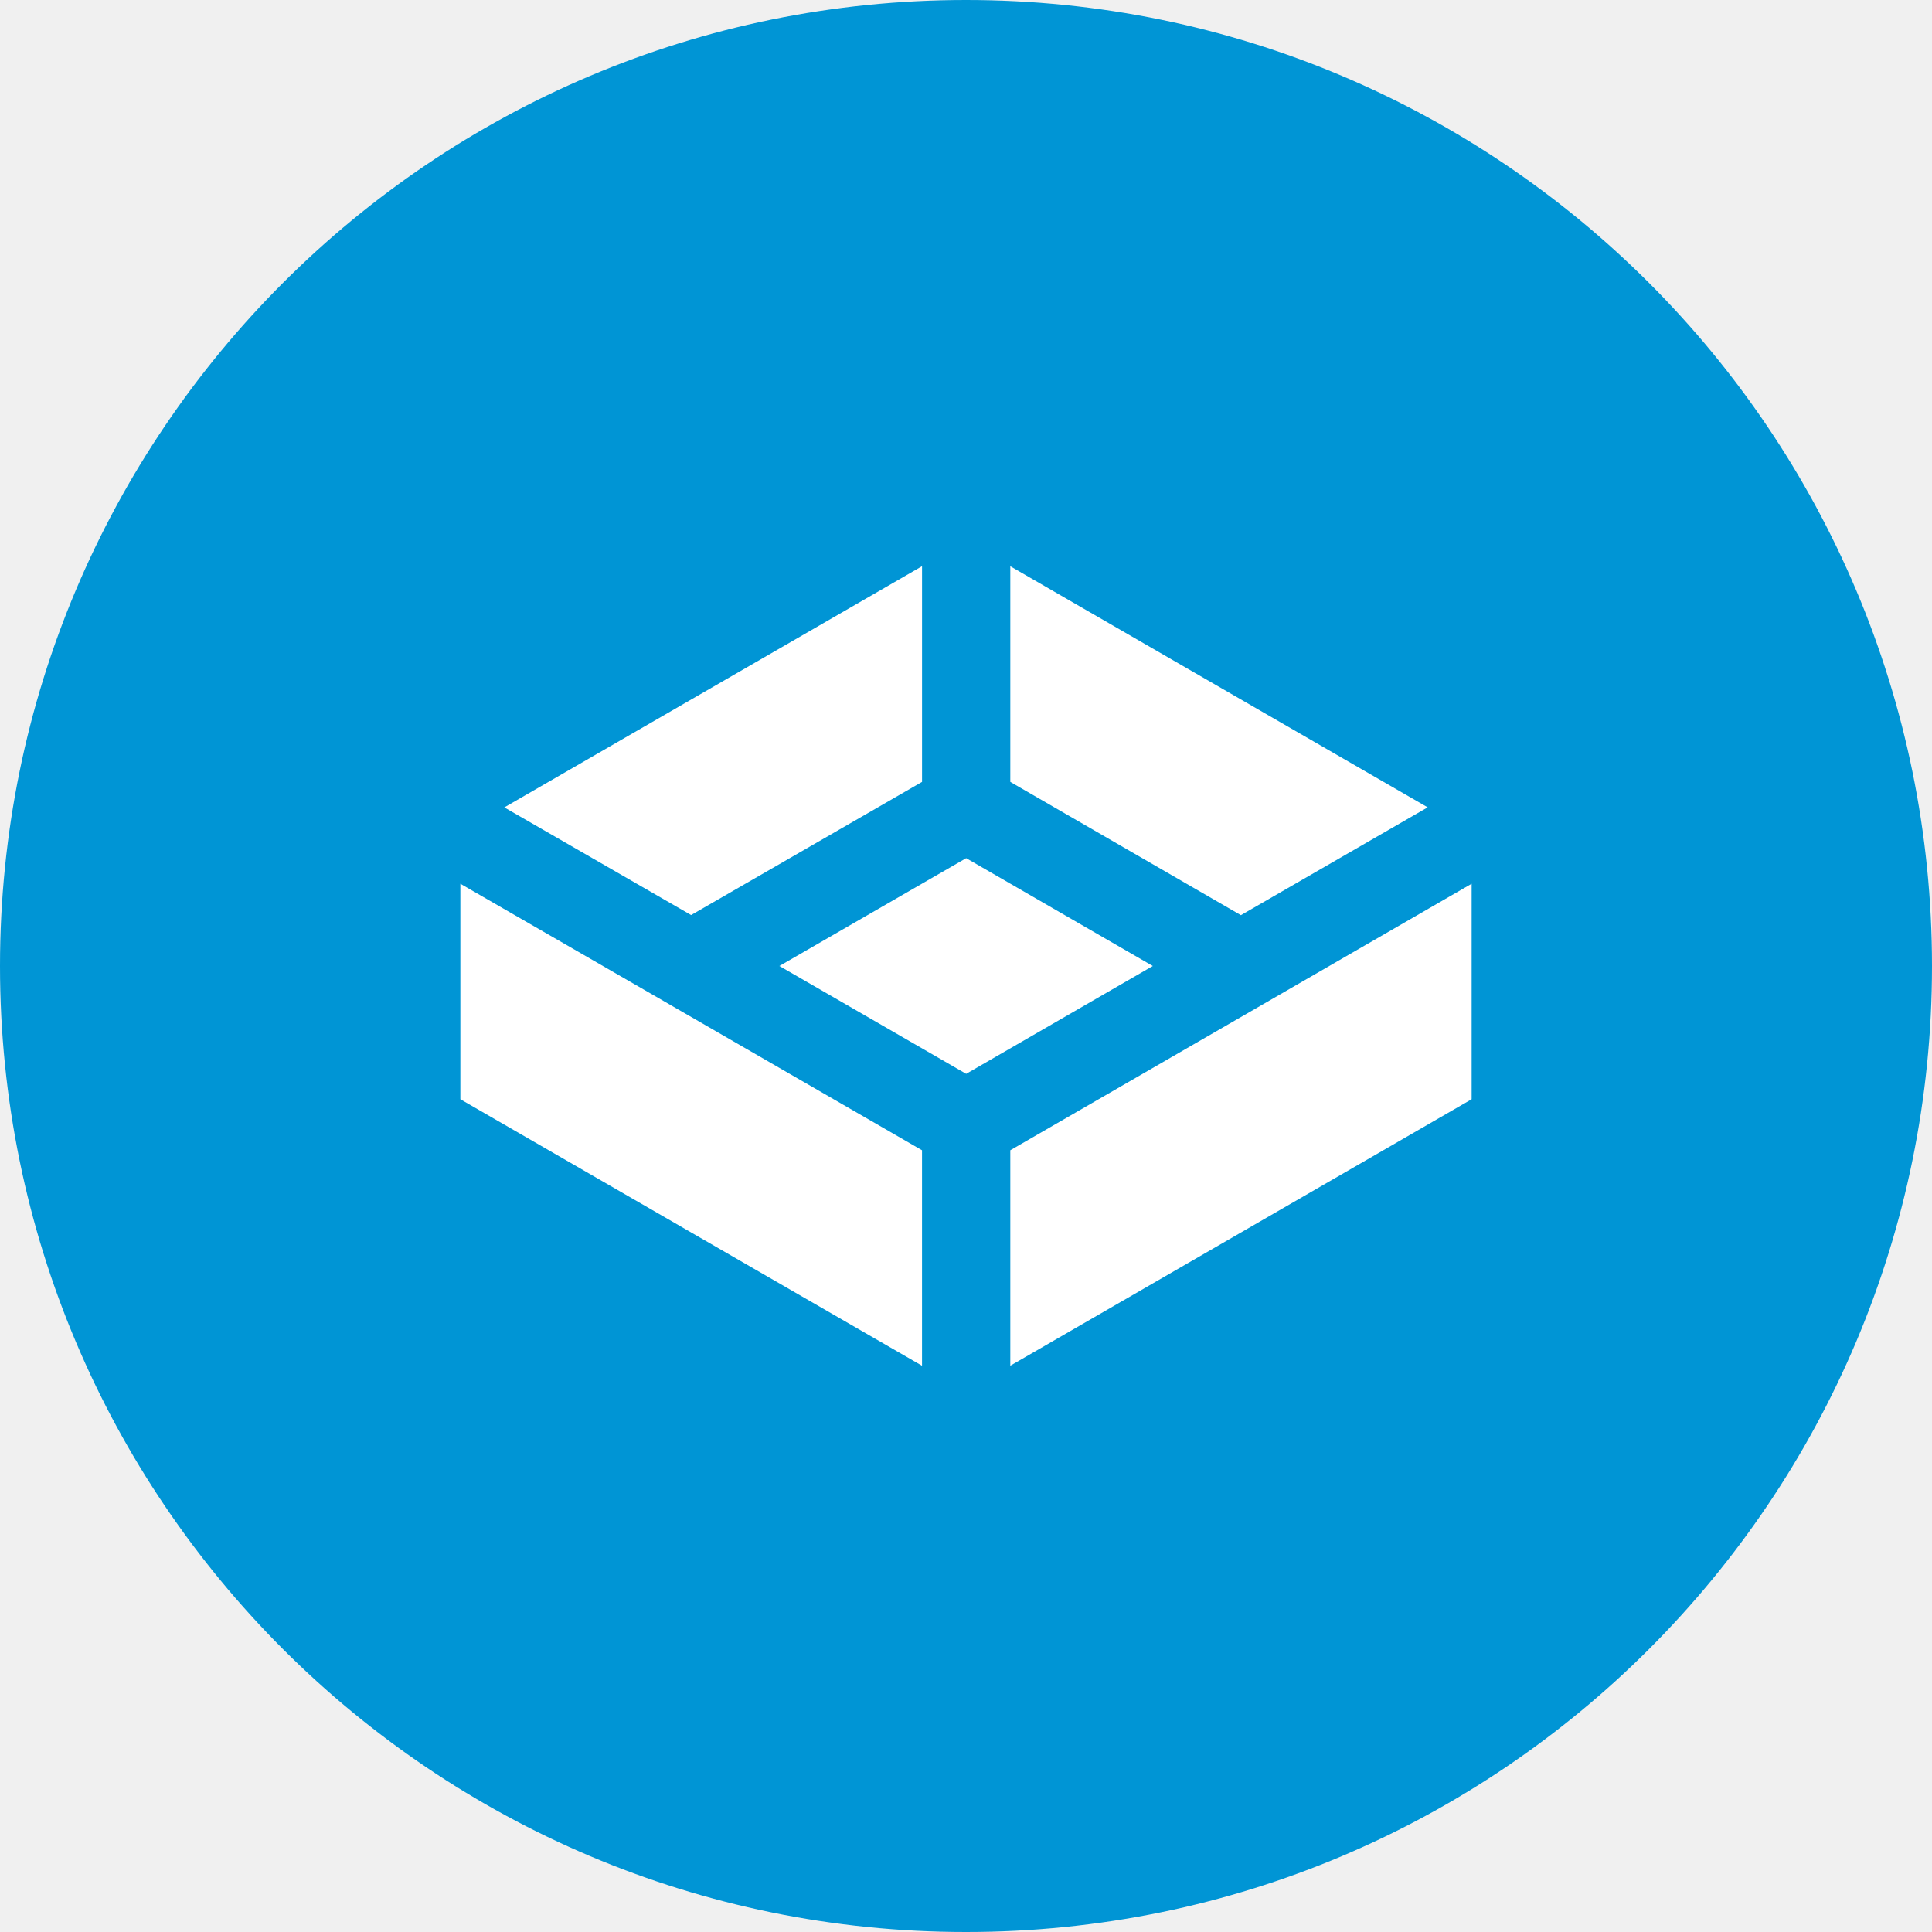
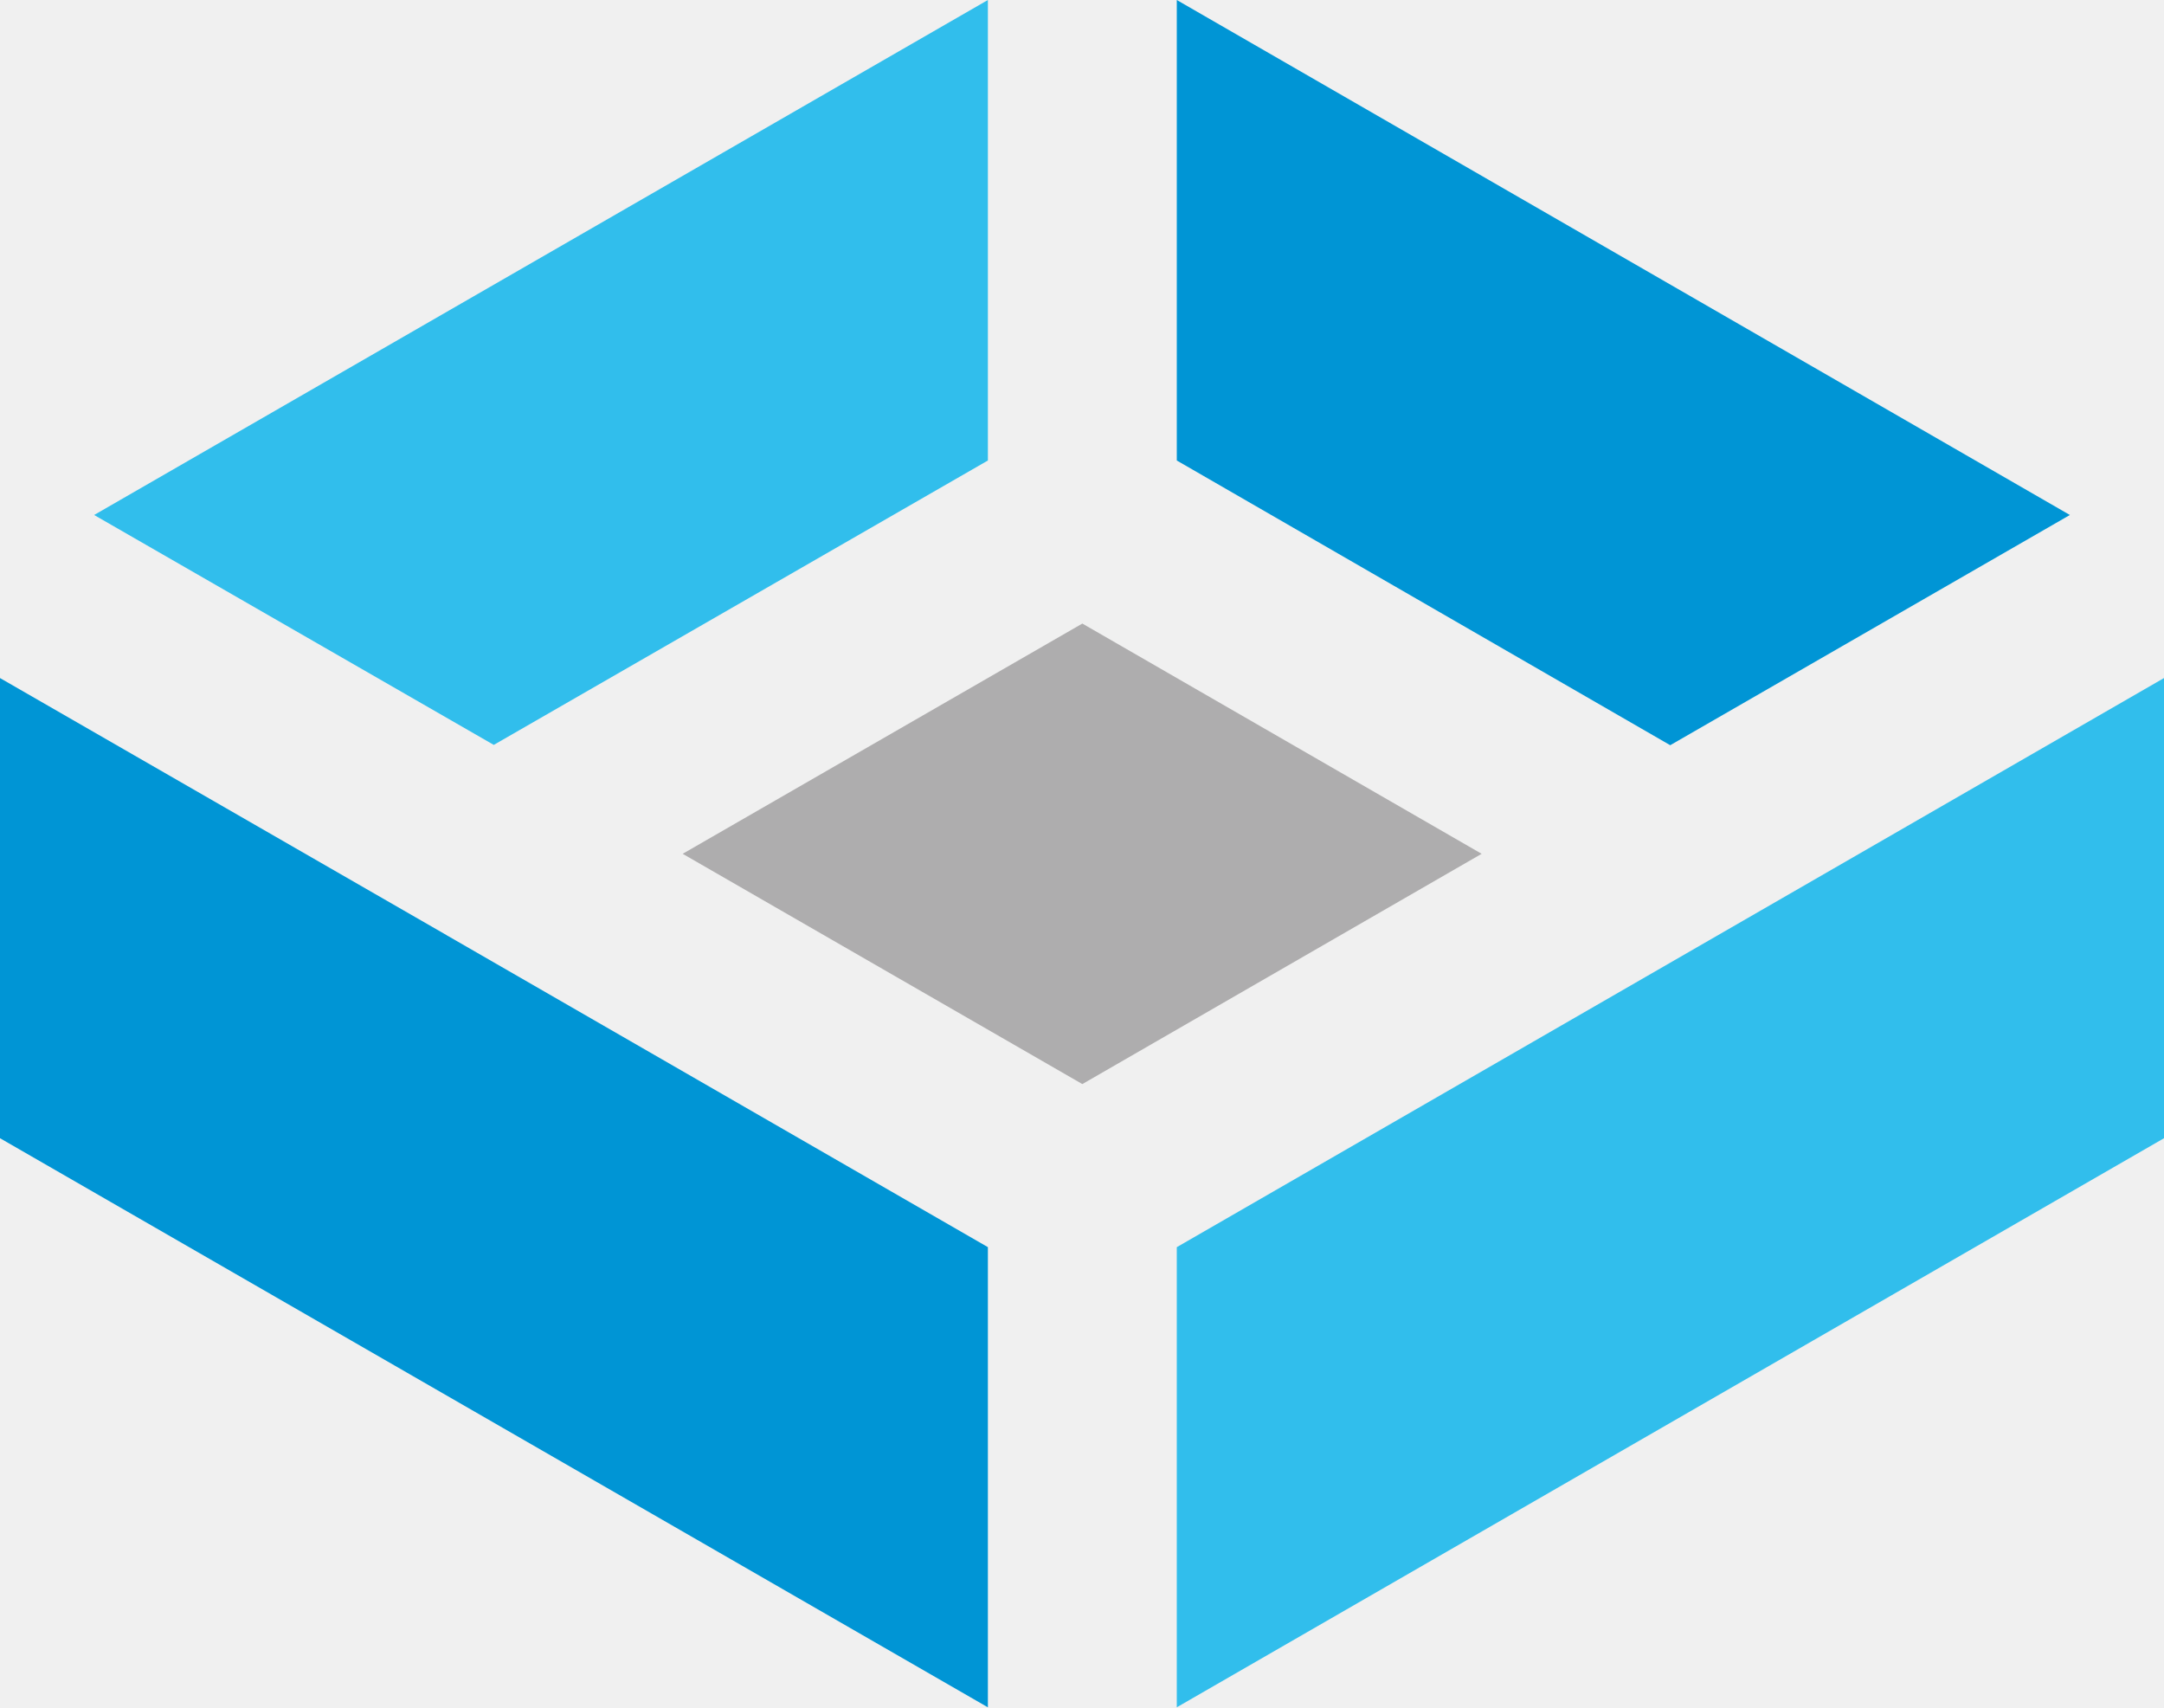
- <svg xmlns="http://www.w3.org/2000/svg" width="800px" height="800px" viewBox="0 0 1024 1024">
-   <circle cx="512" cy="512" r="512" style="fill:#0095d5" />
-   <path d="M780 468.41v114.21L535.48 723.86v-114.2zM488.69 609.66v114.21L244 582.62V468.41l110.57 63.79a1.81 1.81 0 0 0 .4.24zM611 512l-98.91 57.15-99-57.15 99-57.15zm145.7-84.09-99 57.15-122.22-70.64V300.13zm-268-127.81v114.32L366.3 485l-99-57.06z" style="fill:#fff" />
+ <svg xmlns="http://www.w3.org/2000/svg" viewBox="0 10 90 71">
+   <g fill="none">
+     <path fill="#31BEEC" d="M90 38.197v19.137L48.942 80.999V61.864z" />
+     <path fill="#0095D5" d="M41.086 61.863V81L0 57.333V38.197l18.566 10.687q.03.025.067.04z" />
+     <path fill="#AEADAE" d="m61.621 45.506-16.607 9.576-16.622-9.576 16.622-9.575z" />
+     <path fill="#0095D5" d="M86.086 31.416 69.464 40.99 48.942 29.15V10z" />
+     <path fill="#31BEEC" d="M41.086 10v19.15l-20.55 11.827-16.621-9.561z" />
+   </g>
</svg>
